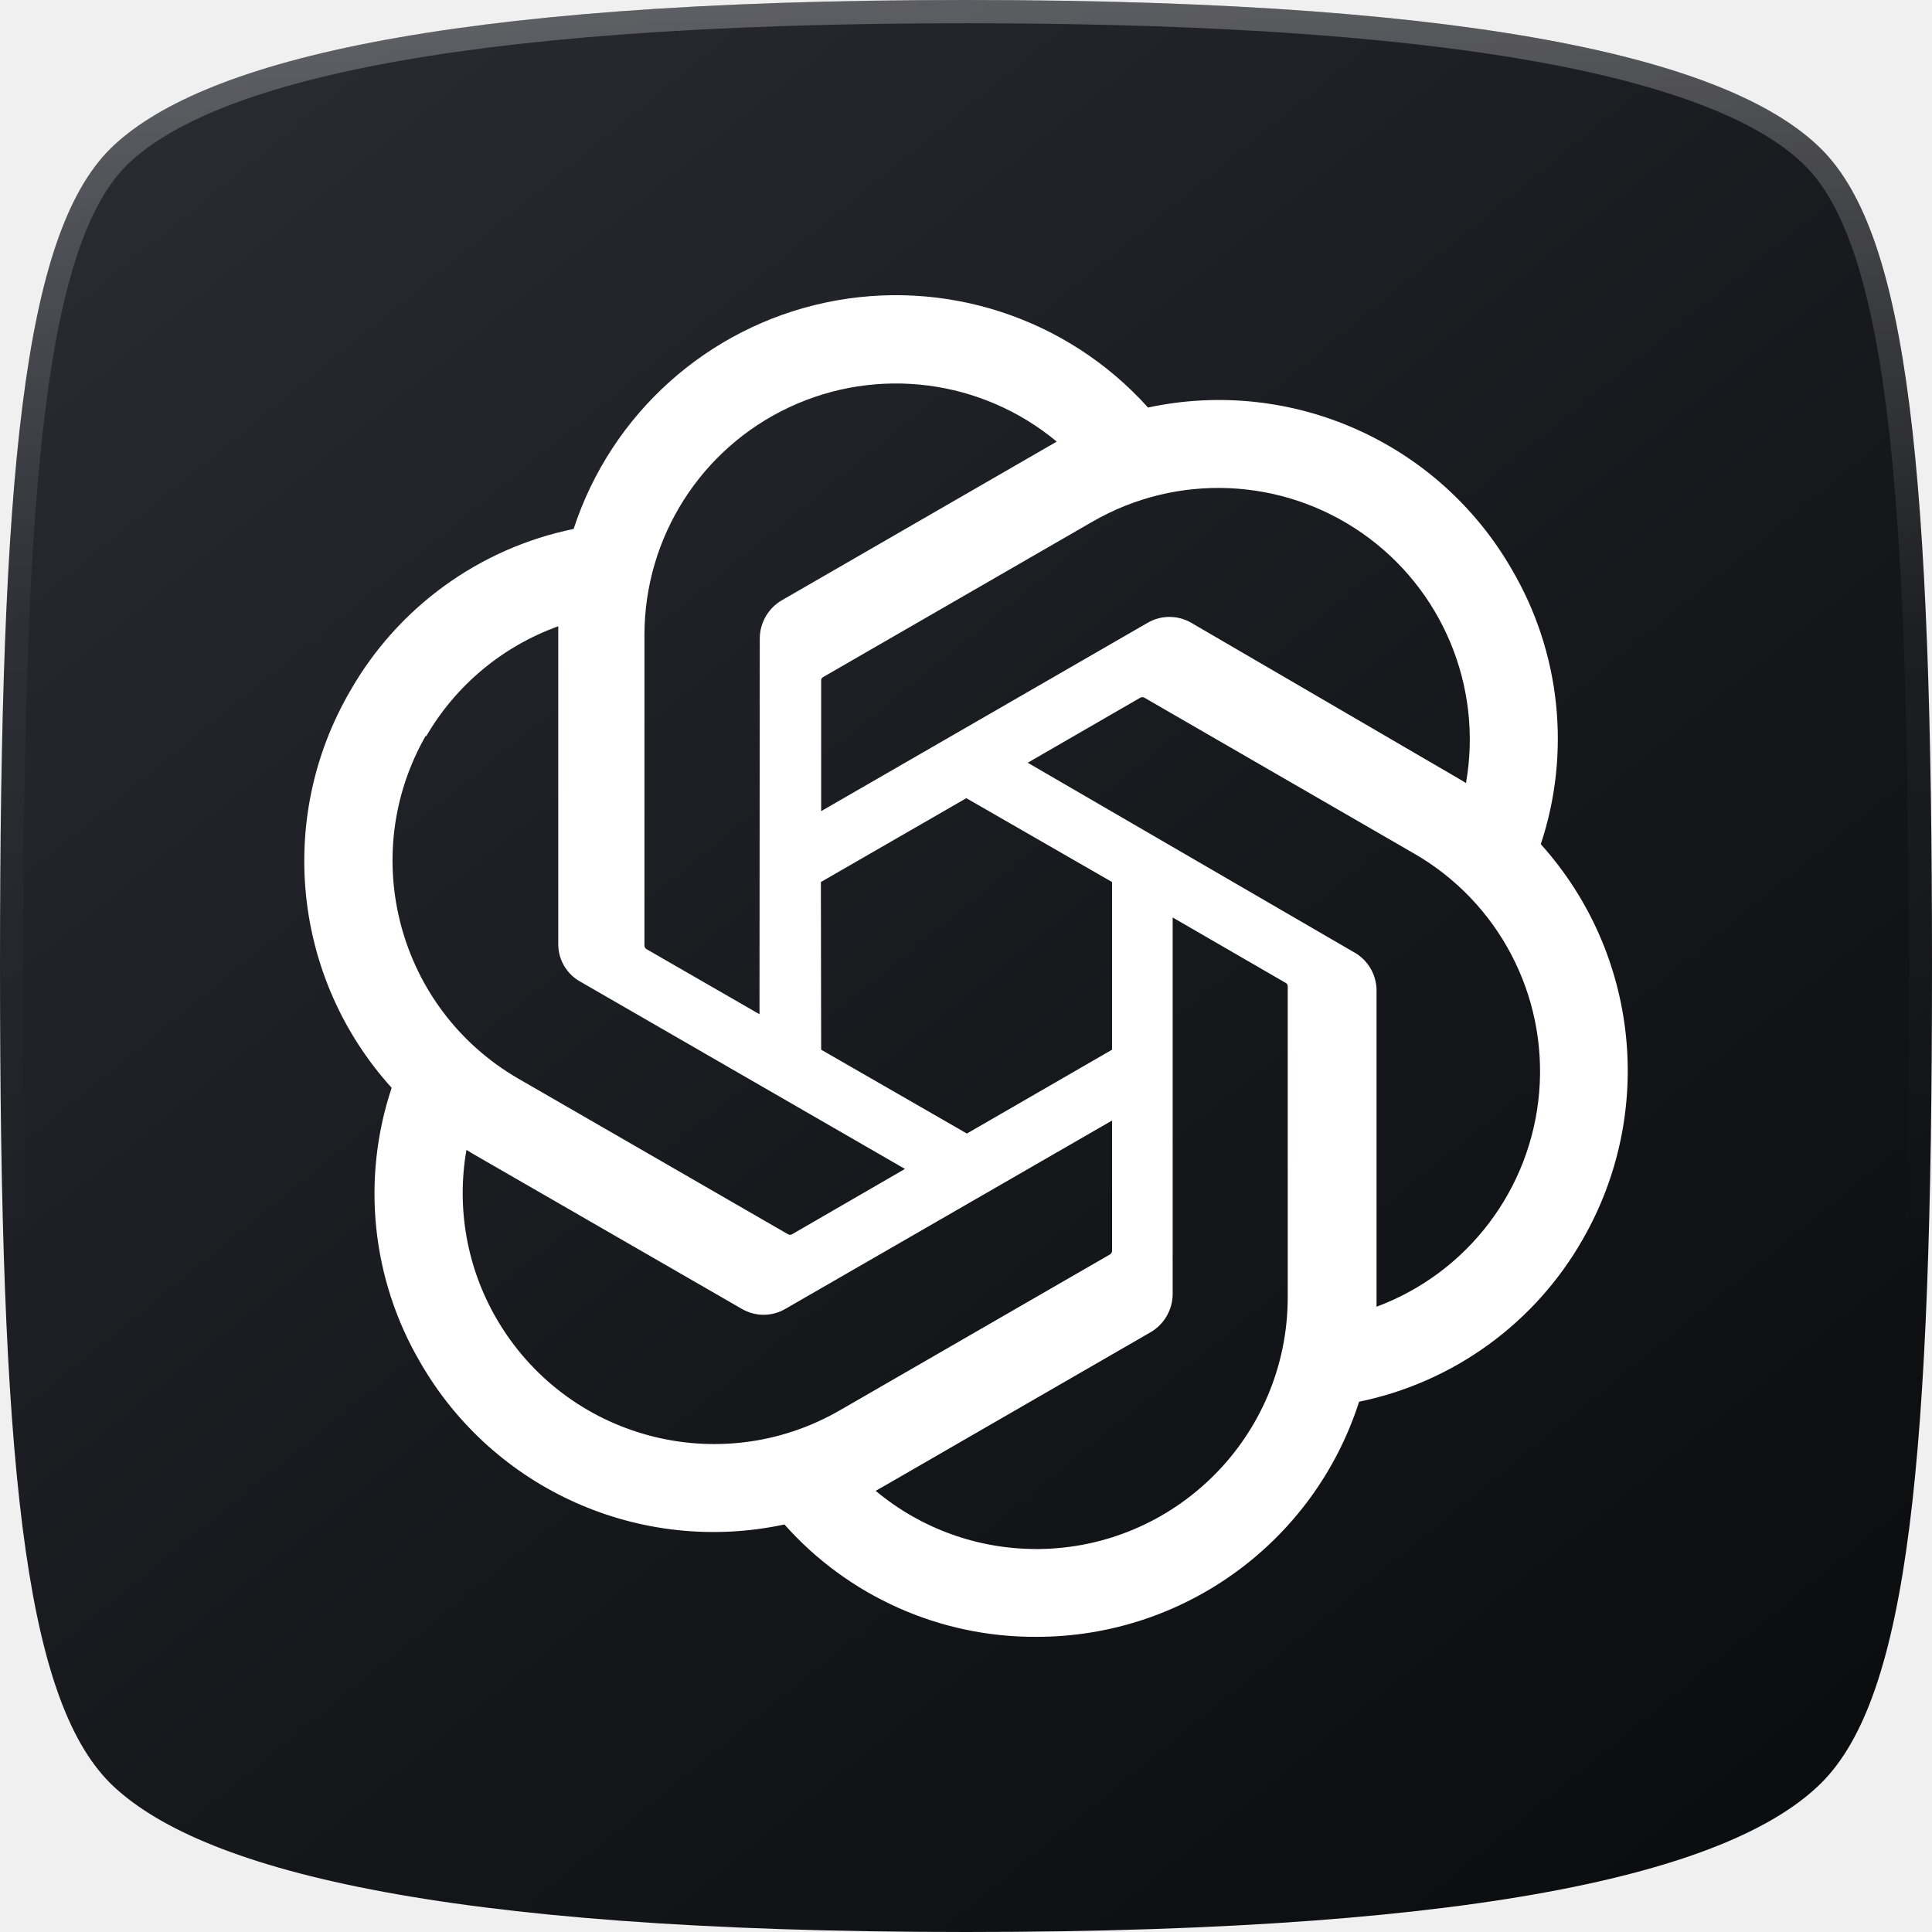
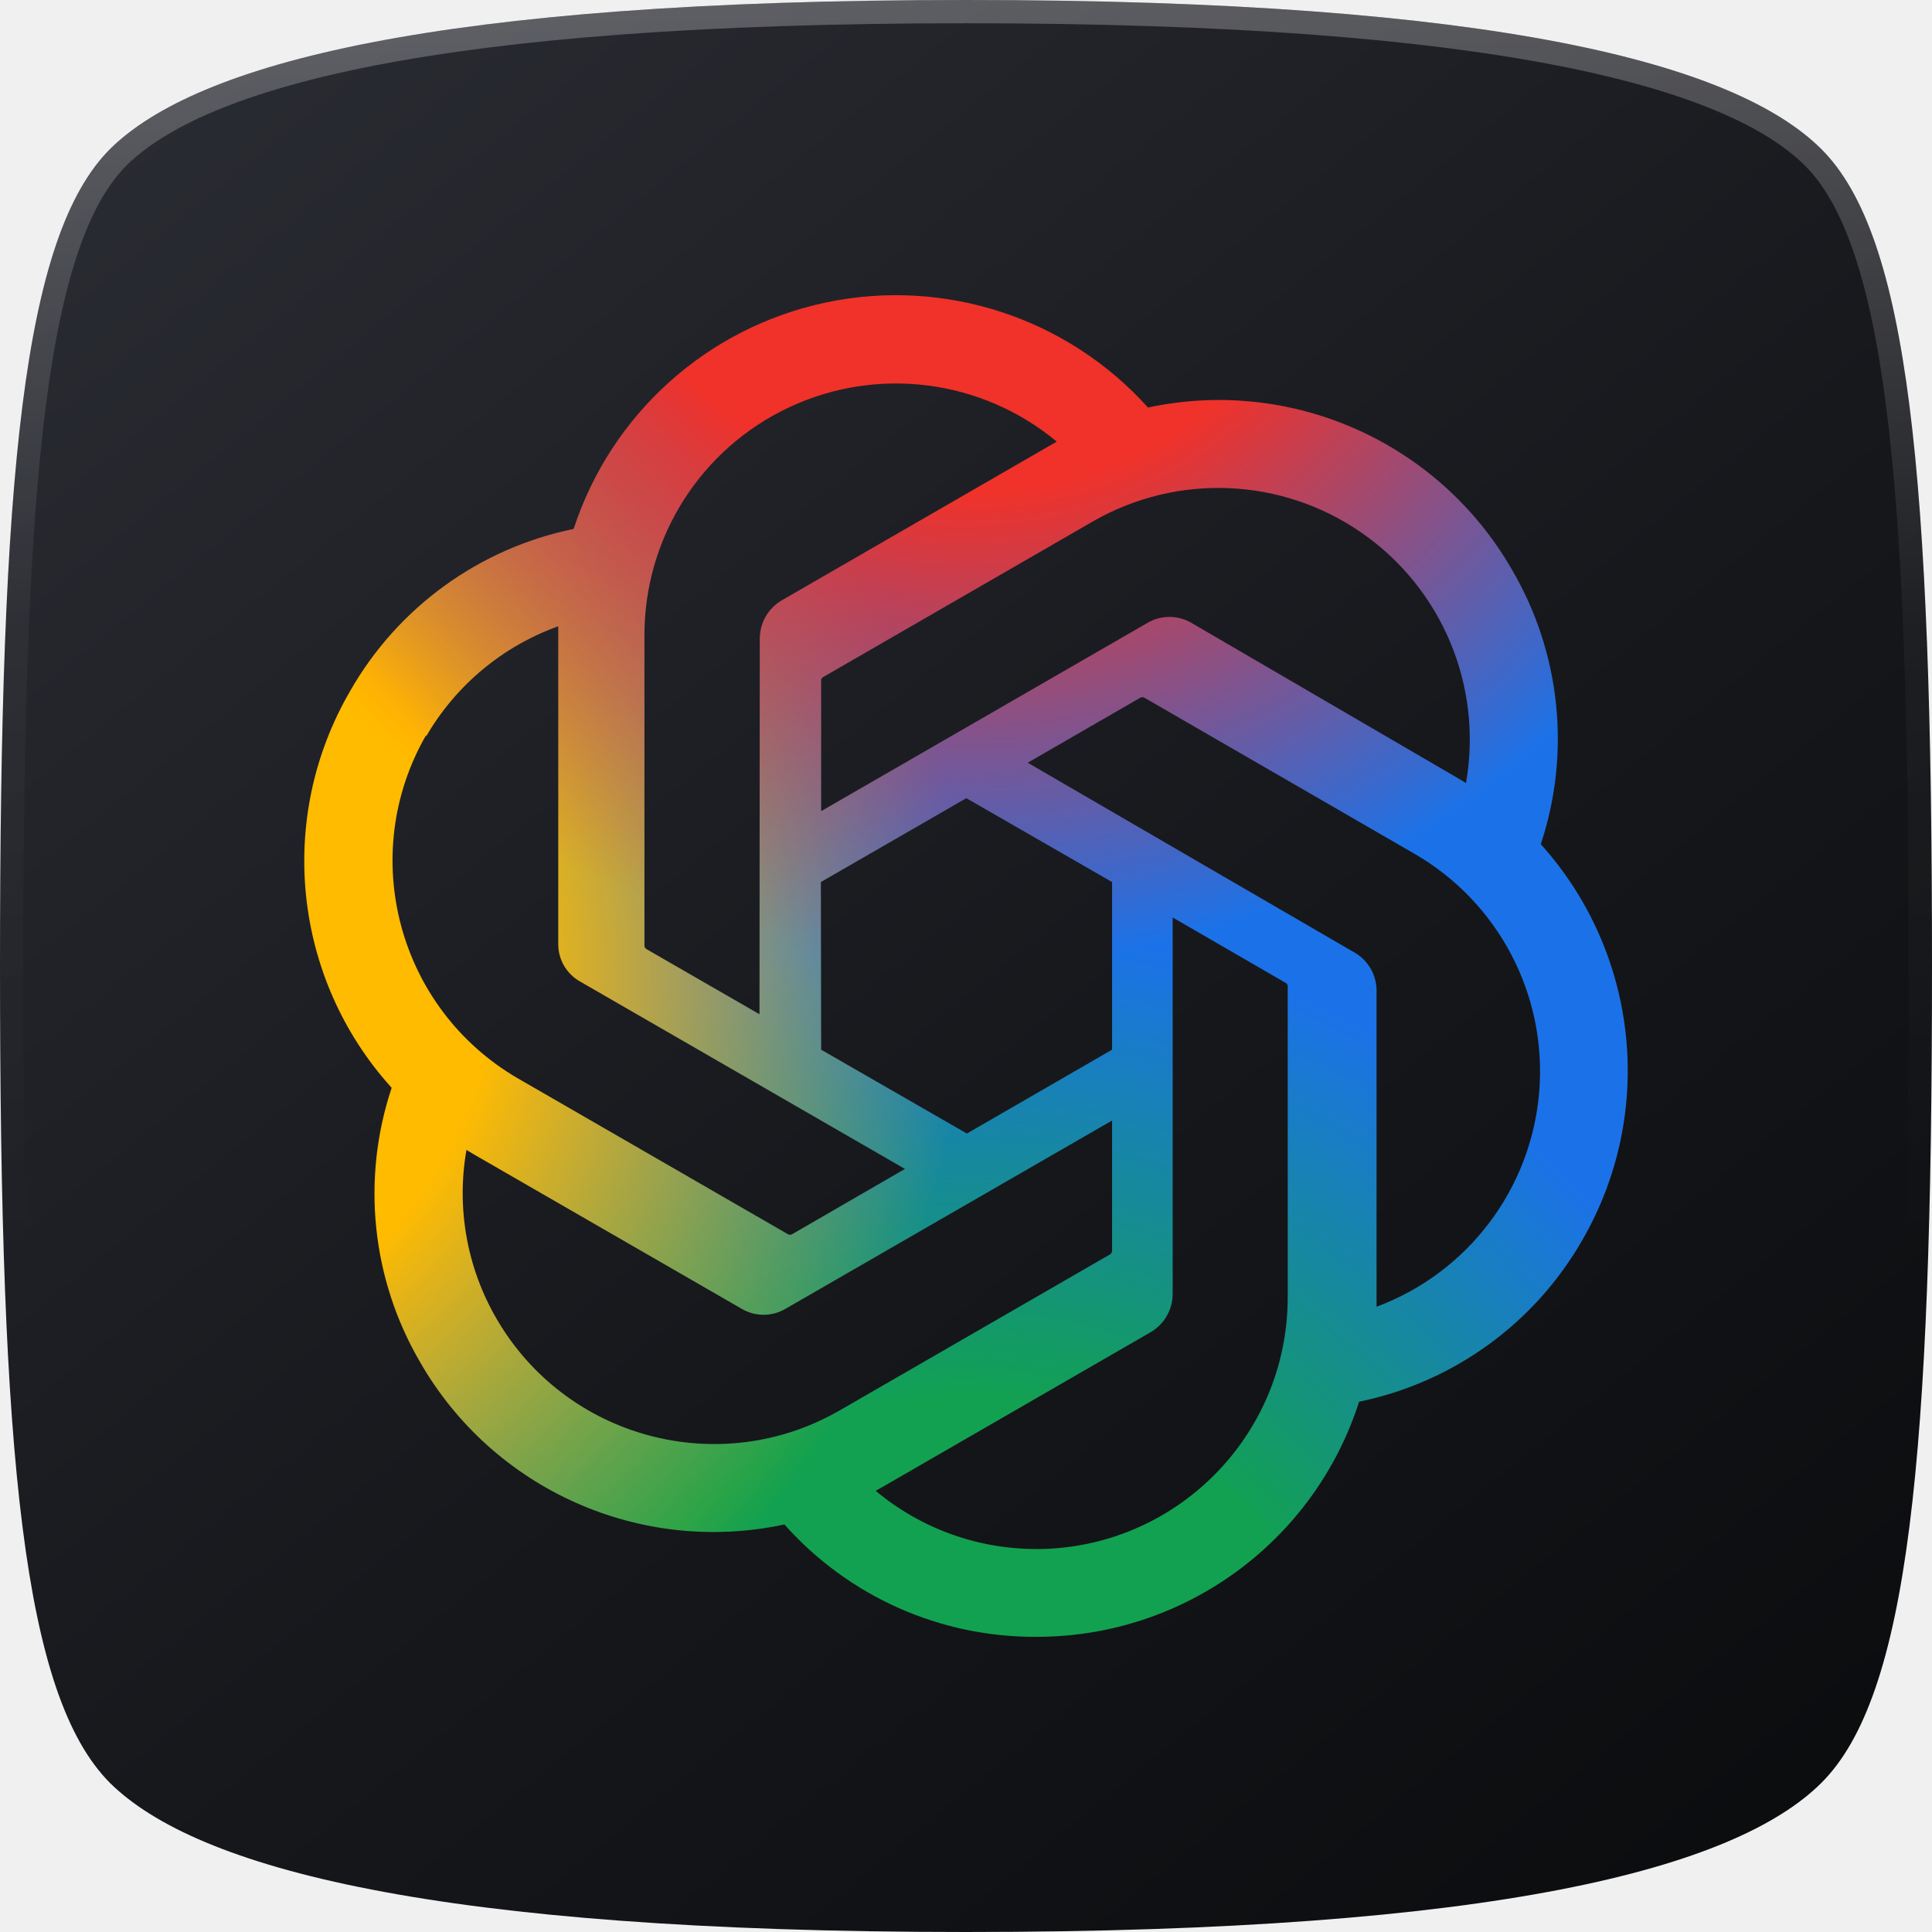
<svg xmlns="http://www.w3.org/2000/svg" viewBox="0 0 108 108" width="512" height="512">
  <defs>
    <clipPath id="sqc" clipPathUnits="objectBoundingBox">
      <path d="M.5,0 C.775,0 .898,.033 .943,.077 C.988,.122 1,.245 1,.5 C1,.755 .988,.878 .943,.923 C.898,.967 .775,1 .5,1 C.225,1 .102,.967 .057,.923 C.012,.878 0,.755 0,.5 C0,.245 .012,.122 .057,.077 C.102,.033 .225,0 .5,0 Z" />
    </clipPath>
    <path id="sqPath" d="M54,0 C83.7,0 97,3.56 101.8,8.32 C106.7,13.18 108,26.46 108,54 C108,81.54 106.7,94.82 101.8,99.68 C97,104.44 83.7,108 54,108 C24.3,108 11,104.44 6.16,99.68 C1.3,94.82 0,81.54 0,54 C0,26.46 1.3,13.18 6.16,8.32 C11,3.56 24.3,0 54,0 Z" />
    <linearGradient id="gTile1" gradientUnits="userSpaceOnUse" x1="10" y1="0" x2="98" y2="108">
      <stop offset="0" stop-color="#2A2C33" />
      <stop offset=".55" stop-color="#17181C" />
      <stop offset="1" stop-color="#0B0C0E" />
    </linearGradient>
    <linearGradient id="gEdge" gradientUnits="userSpaceOnUse" x1="54" y1="0" x2="54" y2="70">
      <stop offset="0" stop-color="#FFFFFF" stop-opacity=".26" />
      <stop offset=".5" stop-color="#FFFFFF" stop-opacity=".04" />
      <stop offset="1" stop-color="#FFFFFF" stop-opacity="0" />
    </linearGradient>
    <linearGradient id="gRed" gradientUnits="userSpaceOnUse" x1="24" y1="16" x2="88" y2="94">
      <stop offset="0" stop-color="#FF6178" />
      <stop offset=".5" stop-color="#E5334E" />
      <stop offset="1" stop-color="#A81232" />
    </linearGradient>
    <linearGradient id="gGlyph" gradientUnits="userSpaceOnUse" x1="54" y1="30" x2="54" y2="80">
      <stop offset="0" stop-color="#FFFFFF" />
      <stop offset="1" stop-color="#BFC4CC" />
    </linearGradient>
    <linearGradient id="gGlyphDim" gradientUnits="userSpaceOnUse" x1="54" y1="28" x2="54" y2="78">
      <stop offset="0" stop-color="#E2E6EB" />
      <stop offset="1" stop-color="#A9AFB9" />
    </linearGradient>
    <linearGradient id="gPpRed" x1="0" y1="0" x2="1" y2="1">
      <stop offset="0" stop-color="#FF6178" />
      <stop offset=".5" stop-color="#E5334E" />
      <stop offset="1" stop-color="#A81232" />
    </linearGradient>
    <linearGradient id="gPpWhite" x1="0" y1="0" x2="0" y2="1">
      <stop offset="0" stop-color="#FFFFFF" />
      <stop offset="1" stop-color="#BFC4CC" />
    </linearGradient>
    <radialGradient id="gemGreen" gradientUnits="userSpaceOnUse" cx="54" cy="100" r="48">
      <stop offset="0" stop-color="#12A150" stop-opacity="1" />
      <stop offset=".45" stop-color="#12A150" stop-opacity="1" />
      <stop offset="1" stop-color="#12A150" stop-opacity="0" />
    </radialGradient>
    <radialGradient id="gemYellow" gradientUnits="userSpaceOnUse" cx="6" cy="54" r="48">
      <stop offset="0" stop-color="#FFBB00" stop-opacity="1" />
      <stop offset=".45" stop-color="#FFBB00" stop-opacity="1" />
      <stop offset="1" stop-color="#FFBB00" stop-opacity="0" />
    </radialGradient>
    <radialGradient id="gemRed" gradientUnits="userSpaceOnUse" cx="54" cy="6" r="48">
      <stop offset="0" stop-color="#F0322A" stop-opacity="1" />
      <stop offset=".45" stop-color="#F0322A" stop-opacity="1" />
      <stop offset="1" stop-color="#F0322A" stop-opacity="0" />
    </radialGradient>
    <linearGradient id="orBase" gradientUnits="userSpaceOnUse" x1="8" y1="2" x2="100" y2="106">
      <stop offset="0" stop-color="#FFE93B" />
      <stop offset=".3" stop-color="#FFC400" />
      <stop offset=".64" stop-color="#FF8A00" />
      <stop offset="1" stop-color="#F0490A" />
    </linearGradient>
    <radialGradient id="orBloom" gradientUnits="userSpaceOnUse" cx="33" cy="28" r="56">
      <stop offset="0" stop-color="#FFF6B0" stop-opacity=".8" />
      <stop offset=".45" stop-color="#FFD84A" stop-opacity=".3" />
      <stop offset="1" stop-color="#FFD84A" stop-opacity="0" />
    </radialGradient>
    <linearGradient id="gS1" gradientUnits="userSpaceOnUse" x1="54" y1="18" x2="54" y2="92">
      <stop offset="0" stop-color="#FFFFFF" />
      <stop offset="1" stop-color="#D6DAE1" />
    </linearGradient>
    <linearGradient id="gS2" gradientUnits="userSpaceOnUse" x1="54" y1="18" x2="54" y2="92">
      <stop offset="0" stop-color="#C7CDD6" />
      <stop offset="1" stop-color="#9BA2AD" />
    </linearGradient>
    <linearGradient id="gS3" gradientUnits="userSpaceOnUse" x1="54" y1="18" x2="54" y2="92">
      <stop offset="0" stop-color="#848B96" />
      <stop offset="1" stop-color="#5E656F" />
    </linearGradient>
    <clipPath id="sqSelf" clipPathUnits="userSpaceOnUse">
      <use href="#sqPath" />
    </clipPath>
    <clipPath id="holder" clipPathUnits="userSpaceOnUse">
      <rect x="18" y="28" width="72" height="56" rx="9" />
    </clipPath>
    <linearGradient id="gHold" x1="0" y1="0" x2="1" y2="1">
      <stop offset="0" stop-color="#A81433" />
      <stop offset="1" stop-color="#67091E" />
    </linearGradient>
    <linearGradient id="gFlap" x1="0" y1="0" x2="0" y2="1">
      <stop offset="0" stop-color="#FFF1F4" />
      <stop offset="1" stop-color="#F8C9D5" />
    </linearGradient>
    <linearGradient id="gW1" x1="0" y1="0" x2="0" y2="1">
      <stop offset="0" stop-color="#FFFFFF" />
      <stop offset="1" stop-color="#EDEFF3" />
    </linearGradient>
    <linearGradient id="gW2" x1="0" y1="0" x2="0" y2="1">
      <stop offset="0" stop-color="#B2BAC5" />
      <stop offset="1" stop-color="#8F98A4" />
    </linearGradient>
    <linearGradient id="gPpOver" x1="0" y1="0" x2="0" y2="1">
      <stop offset="0" stop-color="#FEDCE3" />
      <stop offset="1" stop-color="#F0A6B5" />
    </linearGradient>
    <clipPath id="ppFront" clipPathUnits="userSpaceOnUse">
      <path transform="translate(13,12)" d="M0 0 L23 0 A15 15 0 0 1 23 30 L13 30 L13 50 L0 50 Z" />
    </clipPath>
    <clipPath id="cutA" clipPathUnits="userSpaceOnUse">
      <polygon points="144.5,-47.1 -34.5,155.1 115.7,288.1 294.7,85.9" />
    </clipPath>
    <clipPath id="cutB" clipPathUnits="userSpaceOnUse">
      <polygon points="144.5,-47.1 -34.5,155.1 -184.7,22.1 -5.7,-180.1" />
    </clipPath>
    <clipPath id="sqUser" clipPathUnits="userSpaceOnUse">
      <use href="#sqPath" />
    </clipPath>
  </defs>
  <g clip-path="url(#sqUser)">
    <rect width="108" height="108" fill="url(#gTile1)" />
    <defs>
      <mask id="mkOai" maskUnits="userSpaceOnUse" x="0" y="0" width="108" height="108">
        <path d="M22.282 9.821a5.985 5.985 0 0 0-.516-4.911 6.046 6.046 0 0 0-6.51-2.9A6.065 6.065 0 0 0 4.981 4.182a5.985 5.985 0 0 0-3.998 2.9 6.046 6.046 0 0 0 .743 7.097 5.98 5.98 0 0 0 .511 4.911 6.051 6.051 0 0 0 6.515 2.9A5.985 5.985 0 0 0 13.26 24a6.056 6.056 0 0 0 5.772-4.206 5.989 5.989 0 0 0 3.998-2.9 6.056 6.056 0 0 0-.748-7.073zm-9.022 12.608a4.476 4.476 0 0 1-2.876-1.041l.142-.08 4.778-2.758a.795.795 0 0 0 .393-.681v-6.737l2.02 1.169a.071.071 0 0 1 .038.052v5.583a4.504 4.504 0 0 1-4.495 4.494zm-9.661-4.125a4.471 4.471 0 0 1-.535-3.014l.142.085 4.783 2.758a.771.771 0 0 0 .781 0l5.843-3.369v2.332a.08.08 0 0 1-.033.061L9.74 19.95a4.499 4.499 0 0 1-6.141-1.646zM2.341 7.896a4.485 4.485 0 0 1 2.365-1.973V11.6a.766.766 0 0 0 .388.676l5.814 3.354-2.02 1.169a.076.076 0 0 1-.071 0l-4.83-2.787A4.504 4.504 0 0 1 2.341 7.872zm16.596 3.856L13.104 8.364 15.119 7.2a.076.076 0 0 1 .071 0l4.83 2.791a4.494 4.494 0 0 1-.676 8.104v-5.677a.79.79 0 0 0-.407-.667zm2.011-3.023l-.142-.085-4.774-2.782a.776.776 0 0 0-.785 0L9.409 9.23V6.897a.066.066 0 0 1 .028-.061l4.83-2.787a4.499 4.499 0 0 1 6.68 4.66zM8.306 12.863l-2.02-1.164a.08.08 0 0 1-.038-.057V6.074a4.499 4.499 0 0 1 7.376-3.454l-.142.081L8.704 5.459a.795.795 0 0 0-.393.681zm1.098-2.365l2.602-1.5 2.607 1.5v2.999l-2.597 1.5-2.607-1.5Z" transform="translate(16.5,16.5) scale(3.125)" fill="#fff" />
      </mask>
    </defs>
    <g mask="url(#mkOai)">
-       <rect width="108" height="108" fill="#FFFFFF" />
+       <rect width="108" height="108" fill="#1B72E8" />
+       <rect width="108" height="108" fill="url(#gemGreen)" />
+       <rect width="108" height="108" fill="url(#gemYellow)" />
+       <rect width="108" height="108" fill="url(#gemRed)" />
    </g>
    <use href="#sqPath" fill="none" stroke="url(#gEdge)" stroke-width="2.6" />
  </g>
</svg>
